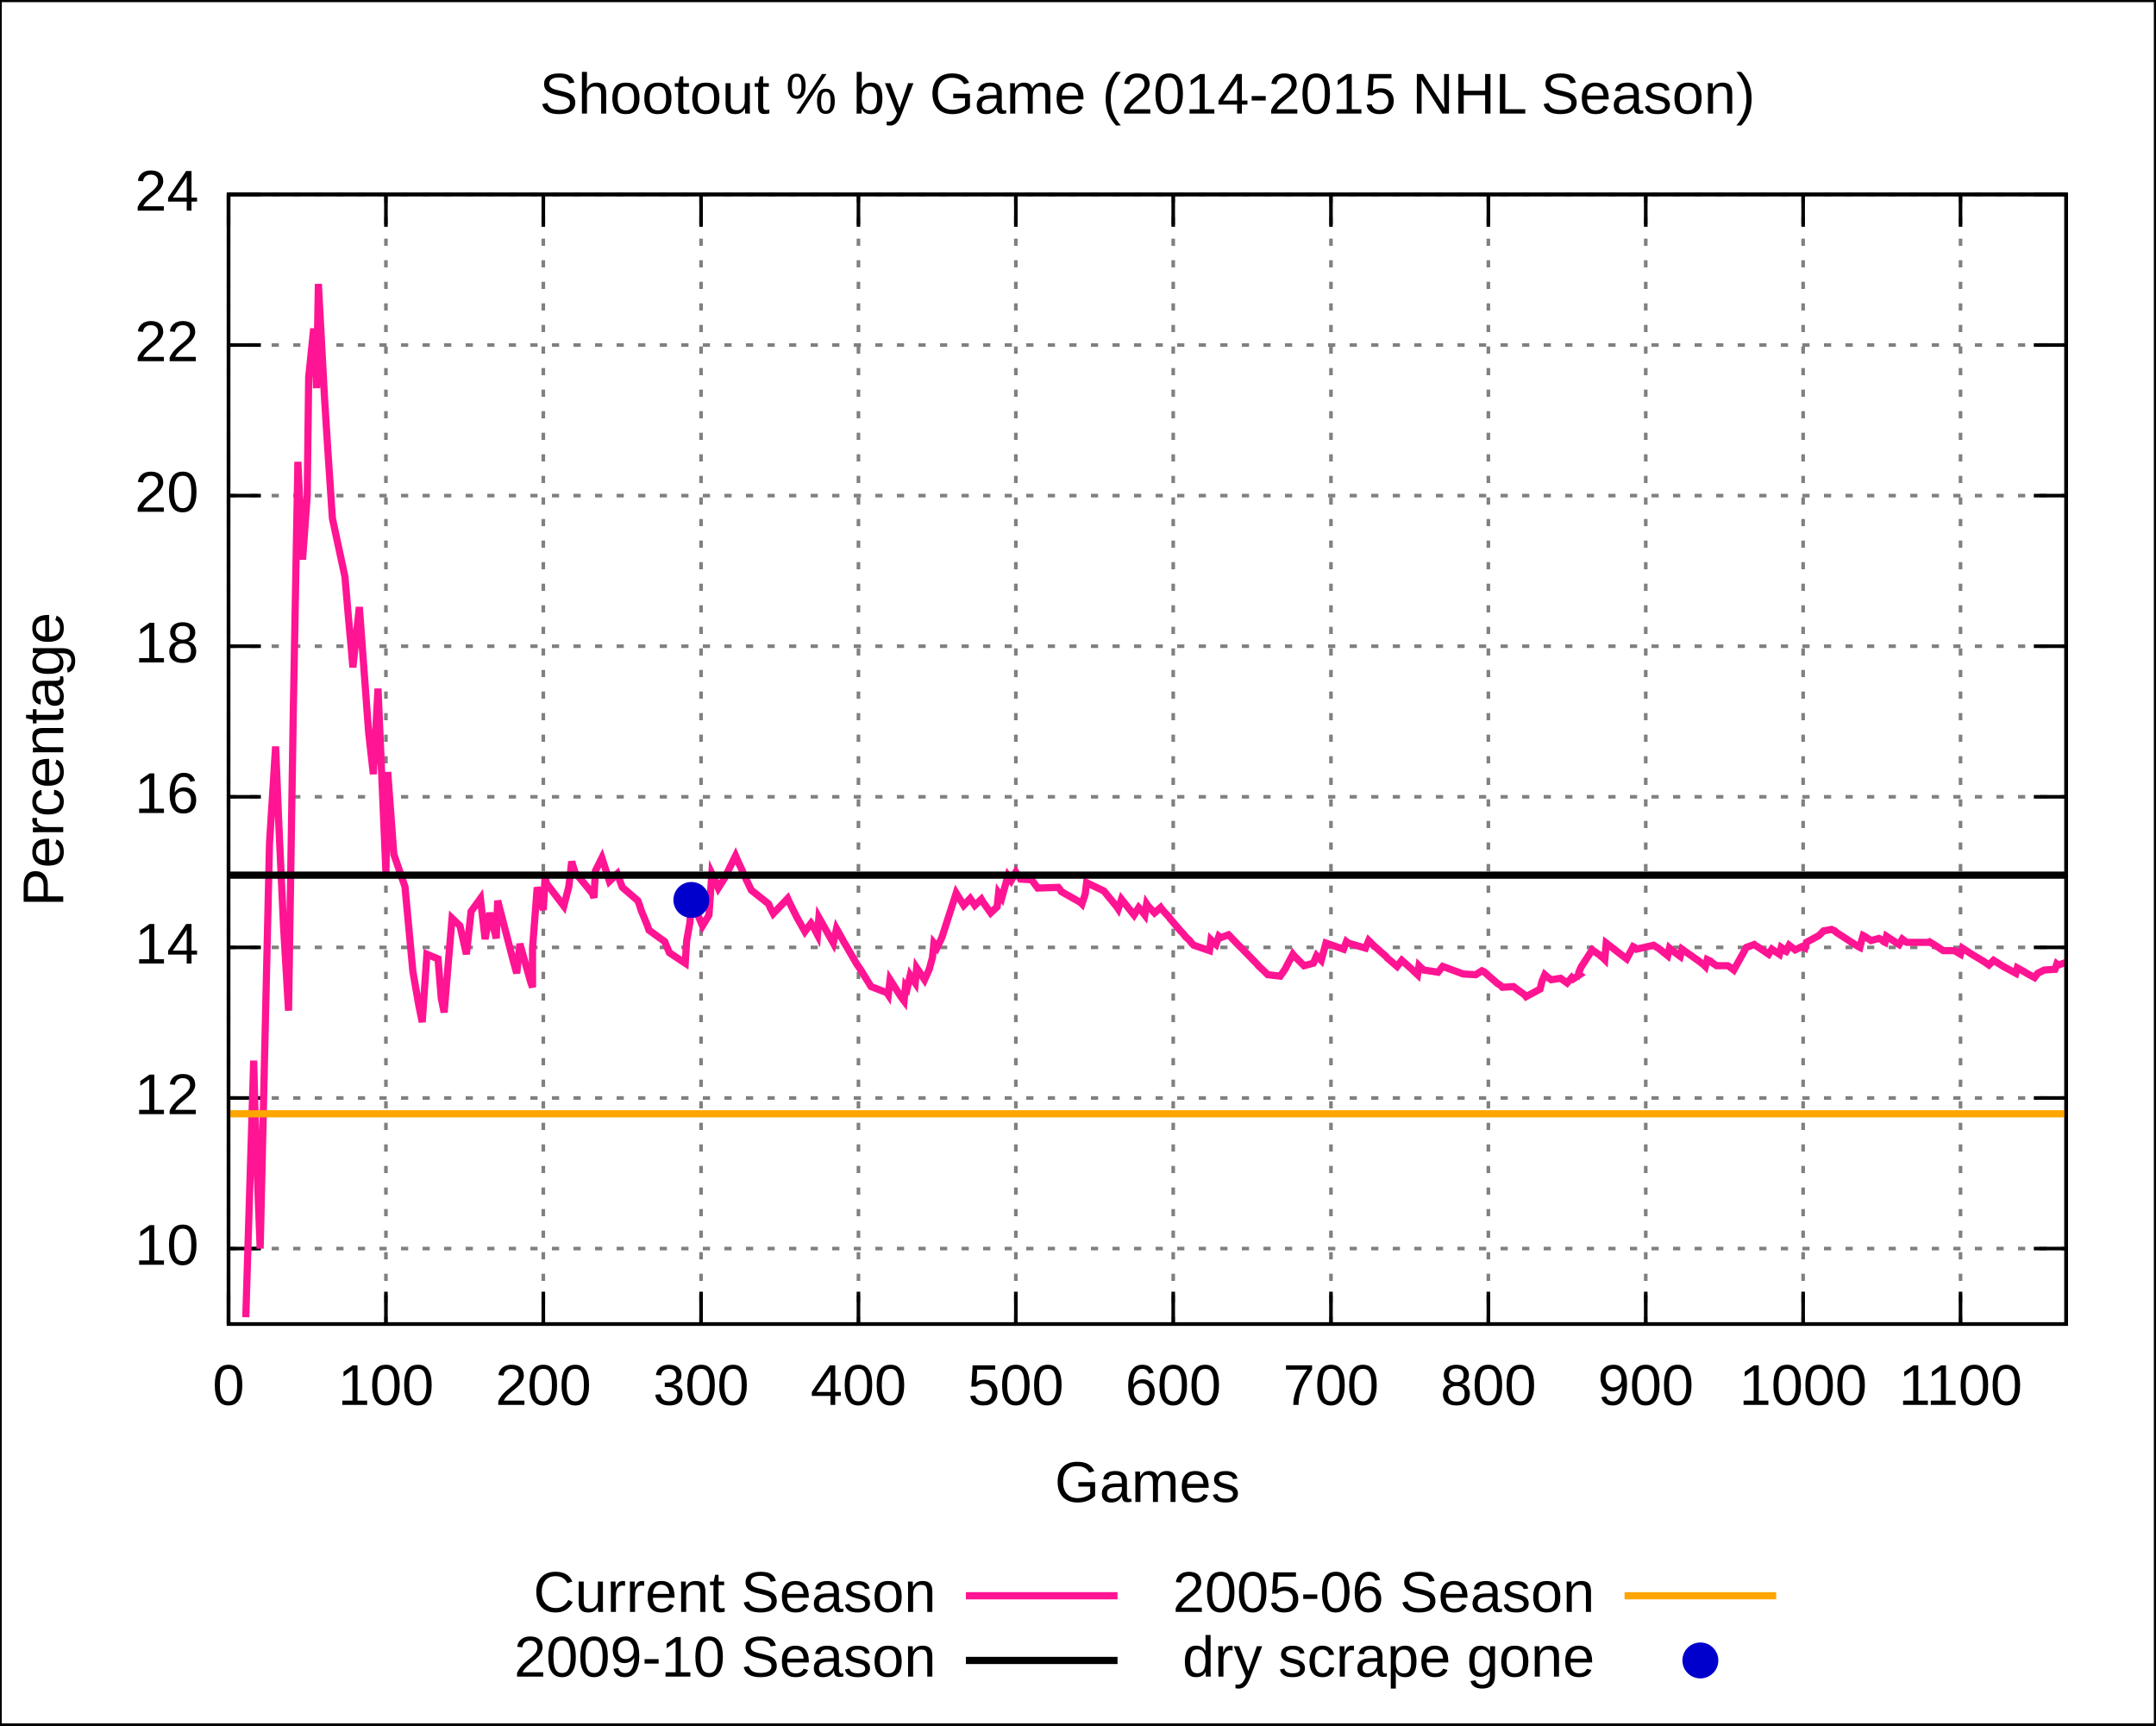
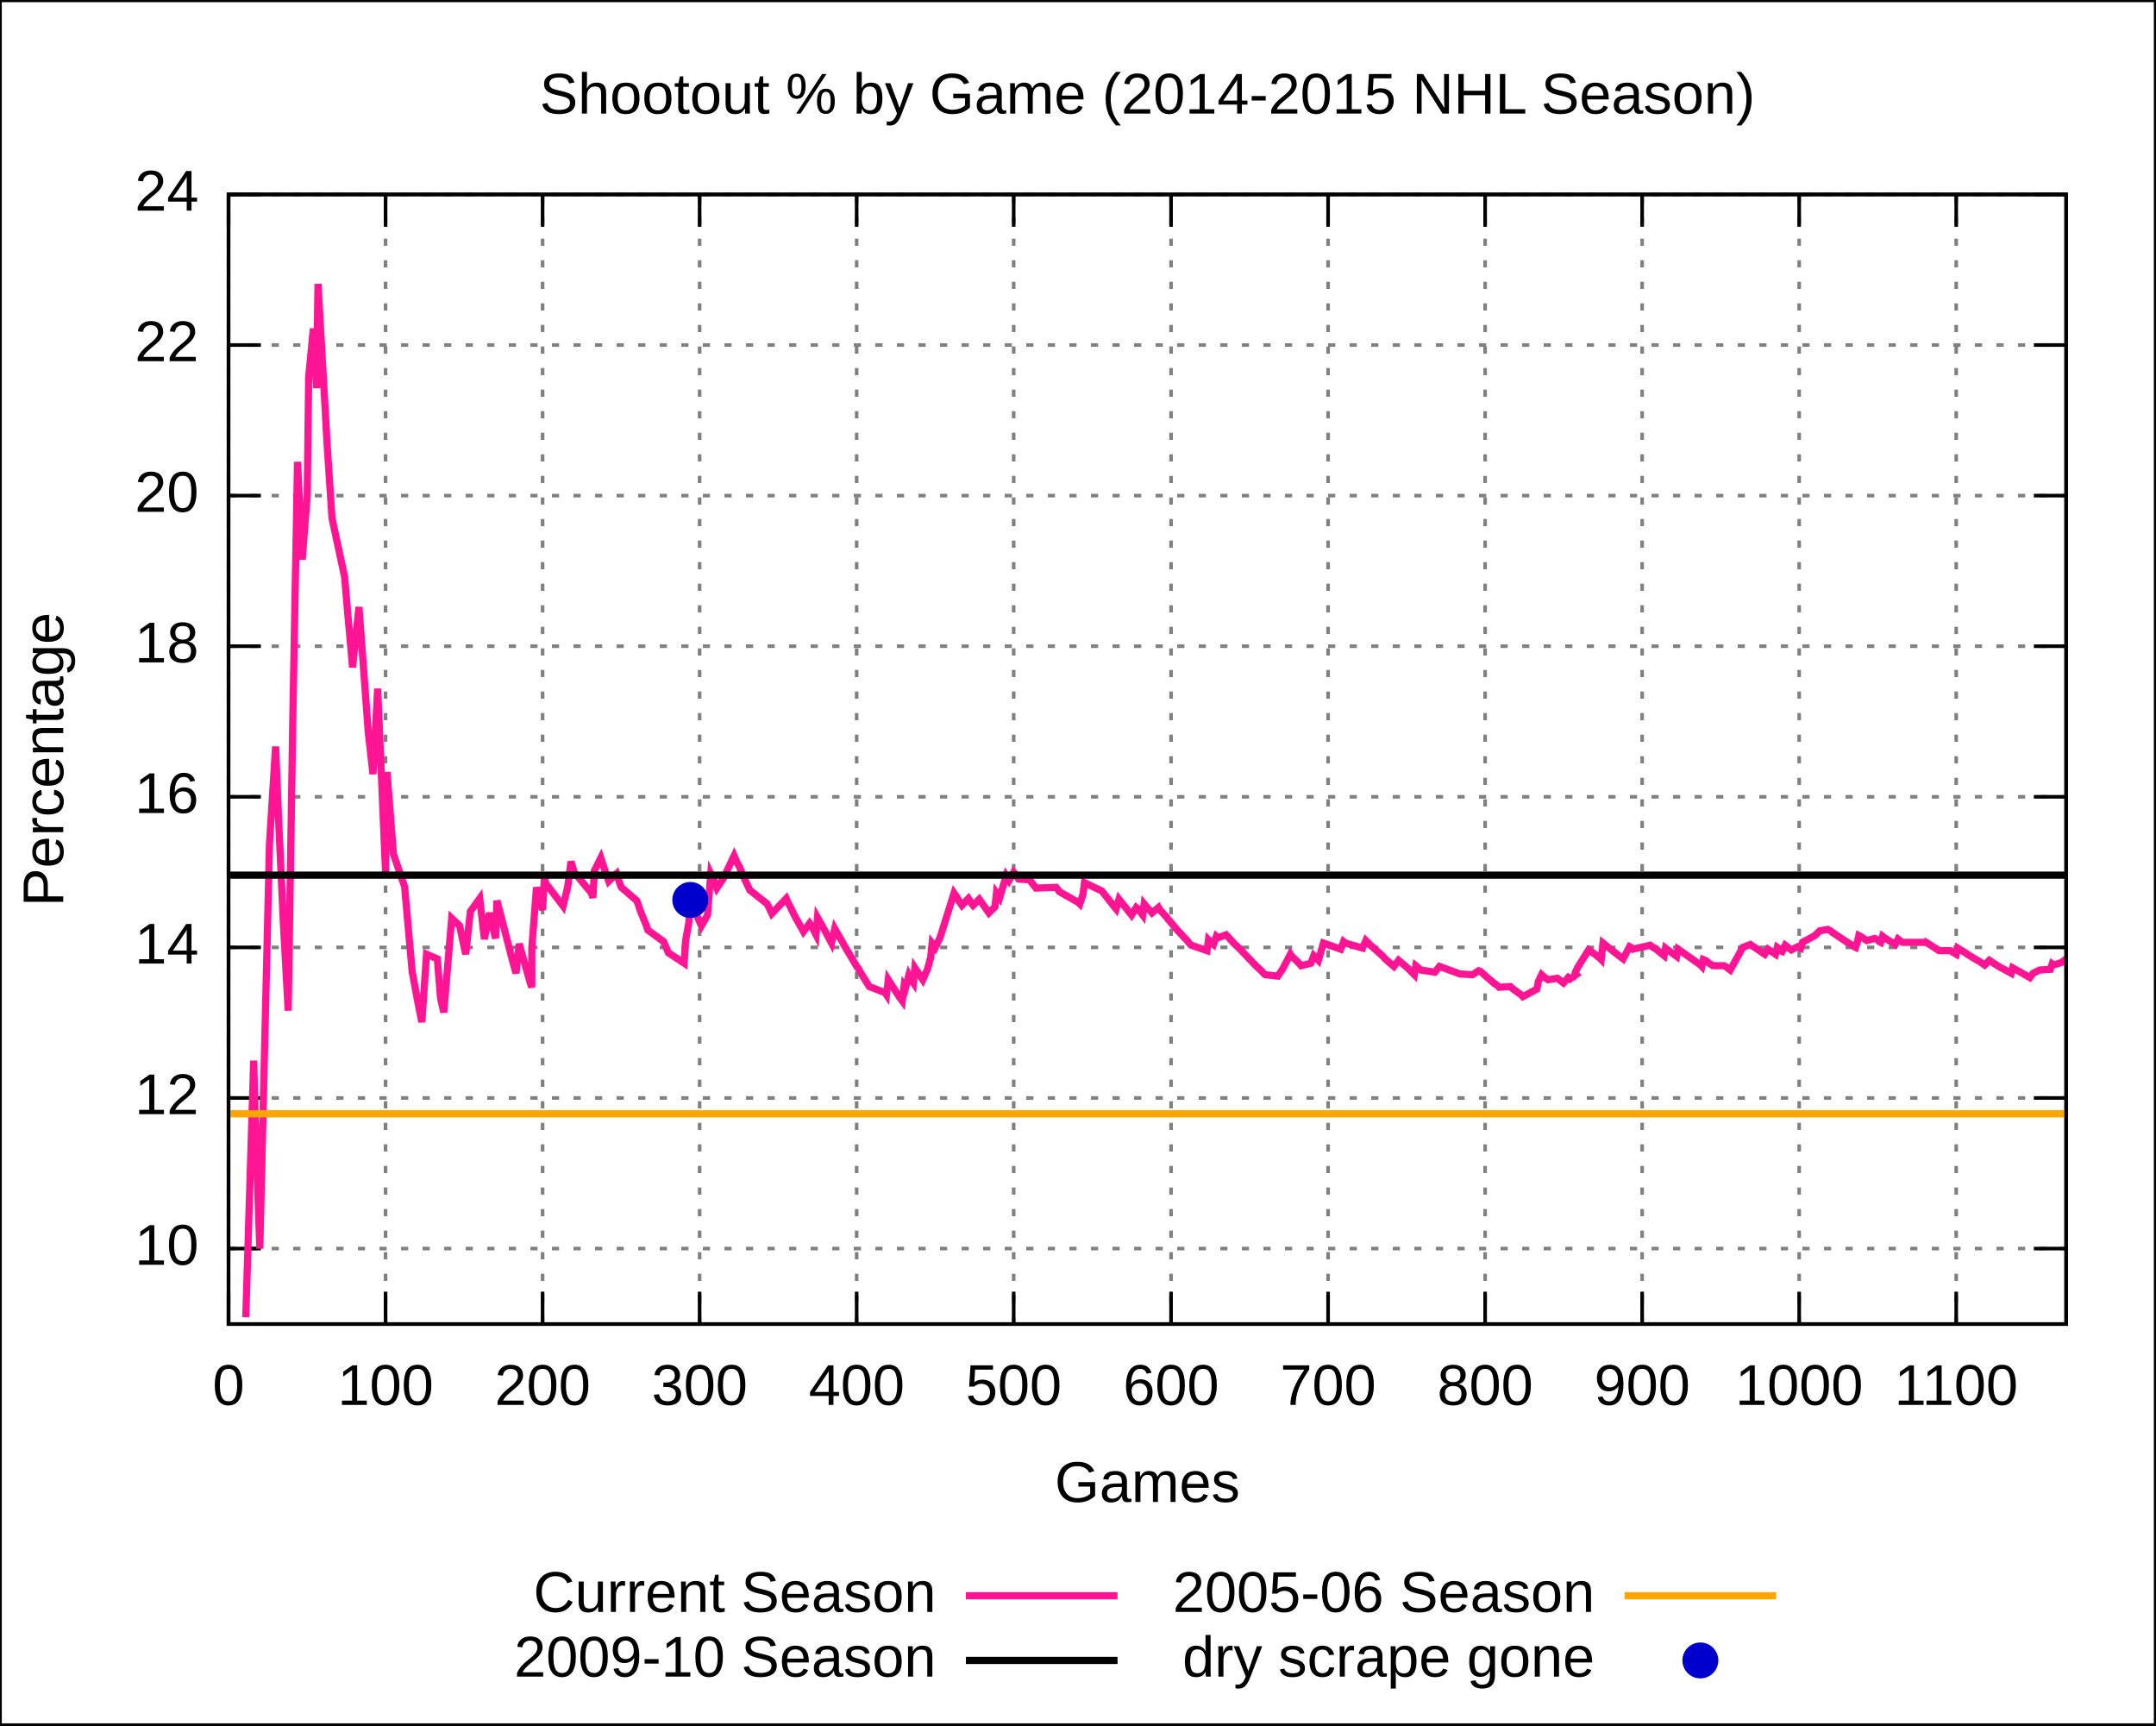
<svg xmlns="http://www.w3.org/2000/svg" xmlns:xlink="http://www.w3.org/1999/xlink" width="600" height="480" viewBox="0 0 600 480">
  <g id="gnuplot_canvas">
    <rect x="0" y="0" width="600" height="480" fill="none" />
    <defs>
      <circle id="gpDot" r="0.5" stroke-width="0.5" />
      <path id="gpPt0" stroke-width="0.222" stroke="currentColor" d="M-1,0 h2 M0,-1 v2" />
      <path id="gpPt1" stroke-width="0.222" stroke="currentColor" d="M-1,-1 L1,1 M1,-1 L-1,1" />
      <path id="gpPt2" stroke-width="0.222" stroke="currentColor" d="M-1,0 L1,0 M0,-1 L0,1 M-1,-1 L1,1 M-1,1 L1,-1" />
      <rect id="gpPt3" stroke-width="0.222" stroke="currentColor" x="-1" y="-1" width="2" height="2" />
      <rect id="gpPt4" stroke-width="0.222" stroke="currentColor" fill="currentColor" x="-1" y="-1" width="2" height="2" />
      <circle id="gpPt5" stroke-width="0.222" stroke="currentColor" cx="0" cy="0" r="1" />
      <use xlink:href="#gpPt5" id="gpPt6" fill="currentColor" stroke="none" />
      <path id="gpPt7" stroke-width="0.222" stroke="currentColor" d="M0,-1.33 L-1.33,0.67 L1.33,0.67 z" />
      <use xlink:href="#gpPt7" id="gpPt8" fill="currentColor" stroke="none" />
      <use xlink:href="#gpPt7" id="gpPt9" stroke="currentColor" transform="rotate(180)" />
      <use xlink:href="#gpPt9" id="gpPt10" fill="currentColor" stroke="none" />
      <use xlink:href="#gpPt3" id="gpPt11" stroke="currentColor" transform="rotate(45)" />
      <use xlink:href="#gpPt11" id="gpPt12" fill="currentColor" stroke="none" />
    </defs>
    <g style="fill:none; color:white; stroke:currentColor; stroke-width:1.00; stroke-linecap:butt; stroke-linejoin:miter">
</g>
    <g style="fill:none; color:black; stroke:currentColor; stroke-width:1.00; stroke-linecap:butt; stroke-linejoin:miter">
      <g style="stroke:none; shape-rendering:crispEdges">
        <polygon fill="rgb(255, 255, 255)" points="0.0,480.0 599.9,480.0 599.9,0.1 0.0,0.1 " />
      </g>
      <path stroke="black" d="M0.0,480.0 L0.0,0.1 L599.9,0.1 L599.9,480.0 L0.0,480.0  " />
    </g>
    <g style="fill:none; color:gray; stroke:currentColor; stroke-width:1.00; stroke-linecap:butt; stroke-linejoin:miter">
      <path stroke="gray" stroke-dasharray=" 2,4" class="gridline" d="M63.6,347.4 L575.0,347.4  " />
    </g>
    <g style="fill:none; color:black; stroke:currentColor; stroke-width:1.00; stroke-linecap:butt; stroke-linejoin:miter">
      <path stroke="black" d="M63.6,347.4 L72.6,347.4 M575.0,347.4 L566.0,347.4  " />
      <g transform="translate(55.3,351.9)" style="stroke:none; fill:black; font-family:Arial; font-size:12.00pt; text-anchor:end">
        <text> 10</text>
      </g>
    </g>
    <g style="fill:none; color:gray; stroke:currentColor; stroke-width:1.00; stroke-linecap:butt; stroke-linejoin:miter">
      <path stroke="gray" stroke-dasharray=" 2,4" class="gridline" d="M63.6,305.5 L575.0,305.5  " />
    </g>
    <g style="fill:none; color:black; stroke:currentColor; stroke-width:1.00; stroke-linecap:butt; stroke-linejoin:miter">
      <path stroke="black" d="M63.6,305.5 L72.6,305.5 M575.0,305.5 L566.0,305.5  " />
      <g transform="translate(55.3,310.0)" style="stroke:none; fill:black; font-family:Arial; font-size:12.00pt; text-anchor:end">
        <text> 12</text>
      </g>
    </g>
    <g style="fill:none; color:gray; stroke:currentColor; stroke-width:1.00; stroke-linecap:butt; stroke-linejoin:miter">
      <path stroke="gray" stroke-dasharray=" 2,4" class="gridline" d="M63.6,263.6 L575.0,263.6  " />
    </g>
    <g style="fill:none; color:black; stroke:currentColor; stroke-width:1.00; stroke-linecap:butt; stroke-linejoin:miter">
      <path stroke="black" d="M63.6,263.6 L72.6,263.6 M575.0,263.6 L566.0,263.6  " />
      <g transform="translate(55.3,268.1)" style="stroke:none; fill:black; font-family:Arial; font-size:12.00pt; text-anchor:end">
        <text> 14</text>
      </g>
    </g>
    <g style="fill:none; color:gray; stroke:currentColor; stroke-width:1.00; stroke-linecap:butt; stroke-linejoin:miter">
      <path stroke="gray" stroke-dasharray=" 2,4" class="gridline" d="M63.6,221.7 L575.0,221.7  " />
    </g>
    <g style="fill:none; color:black; stroke:currentColor; stroke-width:1.00; stroke-linecap:butt; stroke-linejoin:miter">
      <path stroke="black" d="M63.6,221.7 L72.6,221.7 M575.0,221.7 L566.0,221.7  " />
      <g transform="translate(55.3,226.2)" style="stroke:none; fill:black; font-family:Arial; font-size:12.00pt; text-anchor:end">
        <text> 16</text>
      </g>
    </g>
    <g style="fill:none; color:gray; stroke:currentColor; stroke-width:1.00; stroke-linecap:butt; stroke-linejoin:miter">
      <path stroke="gray" stroke-dasharray=" 2,4" class="gridline" d="M63.6,179.8 L575.0,179.8  " />
    </g>
    <g style="fill:none; color:black; stroke:currentColor; stroke-width:1.00; stroke-linecap:butt; stroke-linejoin:miter">
      <path stroke="black" d="M63.6,179.8 L72.6,179.8 M575.0,179.8 L566.0,179.8  " />
      <g transform="translate(55.3,184.3)" style="stroke:none; fill:black; font-family:Arial; font-size:12.00pt; text-anchor:end">
        <text> 18</text>
      </g>
    </g>
    <g style="fill:none; color:gray; stroke:currentColor; stroke-width:1.00; stroke-linecap:butt; stroke-linejoin:miter">
      <path stroke="gray" stroke-dasharray=" 2,4" class="gridline" d="M63.6,137.9 L575.0,137.9  " />
    </g>
    <g style="fill:none; color:black; stroke:currentColor; stroke-width:1.00; stroke-linecap:butt; stroke-linejoin:miter">
      <path stroke="black" d="M63.6,137.9 L72.6,137.9 M575.0,137.9 L566.0,137.9  " />
      <g transform="translate(55.3,142.4)" style="stroke:none; fill:black; font-family:Arial; font-size:12.00pt; text-anchor:end">
        <text> 20</text>
      </g>
    </g>
    <g style="fill:none; color:gray; stroke:currentColor; stroke-width:1.00; stroke-linecap:butt; stroke-linejoin:miter">
      <path stroke="gray" stroke-dasharray=" 2,4" class="gridline" d="M63.6,96.0 L575.0,96.0  " />
    </g>
    <g style="fill:none; color:black; stroke:currentColor; stroke-width:1.00; stroke-linecap:butt; stroke-linejoin:miter">
      <path stroke="black" d="M63.6,96.0 L72.6,96.0 M575.0,96.0 L566.0,96.0  " />
      <g transform="translate(55.3,100.5)" style="stroke:none; fill:black; font-family:Arial; font-size:12.00pt; text-anchor:end">
        <text> 22</text>
      </g>
    </g>
    <g style="fill:none; color:gray; stroke:currentColor; stroke-width:1.00; stroke-linecap:butt; stroke-linejoin:miter">
      <path stroke="gray" stroke-dasharray=" 2,4" class="gridline" d="M63.6,54.1 L575.0,54.1  " />
    </g>
    <g style="fill:none; color:black; stroke:currentColor; stroke-width:1.00; stroke-linecap:butt; stroke-linejoin:miter">
      <path stroke="black" d="M63.6,54.1 L72.6,54.1 M575.0,54.1 L566.0,54.1  " />
      <g transform="translate(55.3,58.6)" style="stroke:none; fill:black; font-family:Arial; font-size:12.00pt; text-anchor:end">
        <text> 24</text>
      </g>
    </g>
    <g style="fill:none; color:gray; stroke:currentColor; stroke-width:1.00; stroke-linecap:butt; stroke-linejoin:miter">
      <path stroke="gray" stroke-dasharray=" 2,4" class="gridline" d="M63.6,368.4 L63.6,54.1  " />
    </g>
    <g style="fill:none; color:black; stroke:currentColor; stroke-width:1.00; stroke-linecap:butt; stroke-linejoin:miter">
      <path stroke="black" d="M63.6,368.4 L63.6,359.4 M63.6,54.1 L63.6,63.1  " />
      <g transform="translate(63.6,390.9)" style="stroke:none; fill:black; font-family:Arial; font-size:12.00pt; text-anchor:middle">
        <text> 0</text>
      </g>
    </g>
    <g style="fill:none; color:gray; stroke:currentColor; stroke-width:1.00; stroke-linecap:butt; stroke-linejoin:miter">
-       <path stroke="gray" stroke-dasharray=" 2,4" class="gridline" d="M107.4,368.4 L107.4,54.1  " />
-     </g>
-     <g style="fill:none; color:black; stroke:currentColor; stroke-width:1.00; stroke-linecap:butt; stroke-linejoin:miter">
-       <path stroke="black" d="M107.4,368.4 L107.4,359.4 M107.4,54.1 L107.4,63.1  " />
-       <g transform="translate(107.4,390.9)" style="stroke:none; fill:black; font-family:Arial; font-size:12.00pt; text-anchor:middle">
+       <path stroke="gray" stroke-dasharray=" 2,4" class="gridline" d="M107.3,368.4 L107.3,54.1  " />
+     </g>
+     <g style="fill:none; color:black; stroke:currentColor; stroke-width:1.00; stroke-linecap:butt; stroke-linejoin:miter">
+       <path stroke="black" d="M107.3,368.4 L107.3,359.4 M107.3,54.1 L107.3,63.1  " />
+       <g transform="translate(107.3,390.9)" style="stroke:none; fill:black; font-family:Arial; font-size:12.00pt; text-anchor:middle">
        <text> 100</text>
      </g>
    </g>
    <g style="fill:none; color:gray; stroke:currentColor; stroke-width:1.00; stroke-linecap:butt; stroke-linejoin:miter">
-       <path stroke="gray" stroke-dasharray=" 2,4" class="gridline" d="M151.2,368.4 L151.2,54.1  " />
-     </g>
-     <g style="fill:none; color:black; stroke:currentColor; stroke-width:1.00; stroke-linecap:butt; stroke-linejoin:miter">
-       <path stroke="black" d="M151.2,368.4 L151.2,359.4 M151.2,54.1 L151.2,63.1  " />
-       <g transform="translate(151.2,390.9)" style="stroke:none; fill:black; font-family:Arial; font-size:12.00pt; text-anchor:middle">
+       <path stroke="gray" stroke-dasharray=" 2,4" class="gridline" d="M151.0,368.4 L151.0,54.1  " />
+     </g>
+     <g style="fill:none; color:black; stroke:currentColor; stroke-width:1.00; stroke-linecap:butt; stroke-linejoin:miter">
+       <path stroke="black" d="M151.0,368.4 L151.0,359.4 M151.0,54.1 L151.0,63.1  " />
+       <g transform="translate(151.0,390.9)" style="stroke:none; fill:black; font-family:Arial; font-size:12.00pt; text-anchor:middle">
        <text> 200</text>
      </g>
    </g>
    <g style="fill:none; color:gray; stroke:currentColor; stroke-width:1.00; stroke-linecap:butt; stroke-linejoin:miter">
-       <path stroke="gray" stroke-dasharray=" 2,4" class="gridline" d="M195.1,368.4 L195.1,54.1  " />
-     </g>
-     <g style="fill:none; color:black; stroke:currentColor; stroke-width:1.00; stroke-linecap:butt; stroke-linejoin:miter">
-       <path stroke="black" d="M195.1,368.4 L195.1,359.4 M195.1,54.1 L195.1,63.1  " />
-       <g transform="translate(195.1,390.9)" style="stroke:none; fill:black; font-family:Arial; font-size:12.00pt; text-anchor:middle">
+       <path stroke="gray" stroke-dasharray=" 2,4" class="gridline" d="M194.7,368.4 L194.7,54.1  " />
+     </g>
+     <g style="fill:none; color:black; stroke:currentColor; stroke-width:1.00; stroke-linecap:butt; stroke-linejoin:miter">
+       <path stroke="black" d="M194.7,368.4 L194.7,359.4 M194.7,54.1 L194.7,63.1  " />
+       <g transform="translate(194.7,390.9)" style="stroke:none; fill:black; font-family:Arial; font-size:12.00pt; text-anchor:middle">
        <text> 300</text>
      </g>
    </g>
    <g style="fill:none; color:gray; stroke:currentColor; stroke-width:1.00; stroke-linecap:butt; stroke-linejoin:miter">
-       <path stroke="gray" stroke-dasharray=" 2,4" class="gridline" d="M238.9,368.4 L238.9,54.1  " />
-     </g>
-     <g style="fill:none; color:black; stroke:currentColor; stroke-width:1.00; stroke-linecap:butt; stroke-linejoin:miter">
-       <path stroke="black" d="M238.9,368.4 L238.9,359.4 M238.9,54.1 L238.9,63.1  " />
-       <g transform="translate(238.9,390.9)" style="stroke:none; fill:black; font-family:Arial; font-size:12.00pt; text-anchor:middle">
+       <path stroke="gray" stroke-dasharray=" 2,4" class="gridline" d="M238.4,368.4 L238.4,54.1  " />
+     </g>
+     <g style="fill:none; color:black; stroke:currentColor; stroke-width:1.00; stroke-linecap:butt; stroke-linejoin:miter">
+       <path stroke="black" d="M238.4,368.4 L238.4,359.4 M238.4,54.1 L238.4,63.1  " />
+       <g transform="translate(238.4,390.9)" style="stroke:none; fill:black; font-family:Arial; font-size:12.00pt; text-anchor:middle">
        <text> 400</text>
      </g>
    </g>
    <g style="fill:none; color:gray; stroke:currentColor; stroke-width:1.00; stroke-linecap:butt; stroke-linejoin:miter">
-       <path stroke="gray" stroke-dasharray=" 2,4" class="gridline" d="M282.7,368.4 L282.7,54.1  " />
-     </g>
-     <g style="fill:none; color:black; stroke:currentColor; stroke-width:1.00; stroke-linecap:butt; stroke-linejoin:miter">
-       <path stroke="black" d="M282.7,368.4 L282.7,359.4 M282.7,54.1 L282.7,63.1  " />
-       <g transform="translate(282.7,390.9)" style="stroke:none; fill:black; font-family:Arial; font-size:12.00pt; text-anchor:middle">
+       <path stroke="gray" stroke-dasharray=" 2,4" class="gridline" d="M282.1,368.4 L282.1,54.1  " />
+     </g>
+     <g style="fill:none; color:black; stroke:currentColor; stroke-width:1.00; stroke-linecap:butt; stroke-linejoin:miter">
+       <path stroke="black" d="M282.1,368.4 L282.1,359.4 M282.1,54.1 L282.1,63.1  " />
+       <g transform="translate(282.1,390.9)" style="stroke:none; fill:black; font-family:Arial; font-size:12.00pt; text-anchor:middle">
        <text> 500</text>
      </g>
    </g>
    <g style="fill:none; color:gray; stroke:currentColor; stroke-width:1.00; stroke-linecap:butt; stroke-linejoin:miter">
-       <path stroke="gray" stroke-dasharray=" 2,4" class="gridline" d="M326.5,368.4 L326.5,54.1  " />
-     </g>
-     <g style="fill:none; color:black; stroke:currentColor; stroke-width:1.00; stroke-linecap:butt; stroke-linejoin:miter">
-       <path stroke="black" d="M326.5,368.4 L326.5,359.4 M326.5,54.1 L326.5,63.1  " />
-       <g transform="translate(326.5,390.9)" style="stroke:none; fill:black; font-family:Arial; font-size:12.00pt; text-anchor:middle">
+       <path stroke="gray" stroke-dasharray=" 2,4" class="gridline" d="M325.9,368.4 L325.9,54.1  " />
+     </g>
+     <g style="fill:none; color:black; stroke:currentColor; stroke-width:1.00; stroke-linecap:butt; stroke-linejoin:miter">
+       <path stroke="black" d="M325.9,368.4 L325.9,359.4 M325.9,54.1 L325.9,63.1  " />
+       <g transform="translate(325.9,390.9)" style="stroke:none; fill:black; font-family:Arial; font-size:12.00pt; text-anchor:middle">
        <text> 600</text>
      </g>
    </g>
    <g style="fill:none; color:gray; stroke:currentColor; stroke-width:1.00; stroke-linecap:butt; stroke-linejoin:miter">
-       <path stroke="gray" stroke-dasharray=" 2,4" class="gridline" d="M370.4,368.4 L370.4,54.1  " />
-     </g>
-     <g style="fill:none; color:black; stroke:currentColor; stroke-width:1.00; stroke-linecap:butt; stroke-linejoin:miter">
-       <path stroke="black" d="M370.4,368.4 L370.4,359.4 M370.4,54.1 L370.4,63.1  " />
-       <g transform="translate(370.4,390.9)" style="stroke:none; fill:black; font-family:Arial; font-size:12.00pt; text-anchor:middle">
+       <path stroke="gray" stroke-dasharray=" 2,4" class="gridline" d="M369.6,368.4 L369.6,54.1  " />
+     </g>
+     <g style="fill:none; color:black; stroke:currentColor; stroke-width:1.00; stroke-linecap:butt; stroke-linejoin:miter">
+       <path stroke="black" d="M369.6,368.4 L369.6,359.4 M369.6,54.1 L369.6,63.1  " />
+       <g transform="translate(369.6,390.9)" style="stroke:none; fill:black; font-family:Arial; font-size:12.00pt; text-anchor:middle">
        <text> 700</text>
      </g>
    </g>
    <g style="fill:none; color:gray; stroke:currentColor; stroke-width:1.00; stroke-linecap:butt; stroke-linejoin:miter">
-       <path stroke="gray" stroke-dasharray=" 2,4" class="gridline" d="M414.2,368.4 L414.2,54.1  " />
-     </g>
-     <g style="fill:none; color:black; stroke:currentColor; stroke-width:1.00; stroke-linecap:butt; stroke-linejoin:miter">
-       <path stroke="black" d="M414.2,368.4 L414.2,359.4 M414.2,54.1 L414.2,63.1  " />
-       <g transform="translate(414.2,390.9)" style="stroke:none; fill:black; font-family:Arial; font-size:12.00pt; text-anchor:middle">
+       <path stroke="gray" stroke-dasharray=" 2,4" class="gridline" d="M413.3,368.4 L413.3,54.1  " />
+     </g>
+     <g style="fill:none; color:black; stroke:currentColor; stroke-width:1.00; stroke-linecap:butt; stroke-linejoin:miter">
+       <path stroke="black" d="M413.3,368.4 L413.3,359.4 M413.3,54.1 L413.3,63.1  " />
+       <g transform="translate(413.3,390.9)" style="stroke:none; fill:black; font-family:Arial; font-size:12.00pt; text-anchor:middle">
        <text> 800</text>
      </g>
    </g>
    <g style="fill:none; color:gray; stroke:currentColor; stroke-width:1.00; stroke-linecap:butt; stroke-linejoin:miter">
-       <path stroke="gray" stroke-dasharray=" 2,4" class="gridline" d="M458.0,368.4 L458.0,54.1  " />
-     </g>
-     <g style="fill:none; color:black; stroke:currentColor; stroke-width:1.00; stroke-linecap:butt; stroke-linejoin:miter">
-       <path stroke="black" d="M458.0,368.4 L458.0,359.4 M458.0,54.1 L458.0,63.1  " />
-       <g transform="translate(458.0,390.9)" style="stroke:none; fill:black; font-family:Arial; font-size:12.00pt; text-anchor:middle">
+       <path stroke="gray" stroke-dasharray=" 2,4" class="gridline" d="M457.0,368.4 L457.0,54.1  " />
+     </g>
+     <g style="fill:none; color:black; stroke:currentColor; stroke-width:1.00; stroke-linecap:butt; stroke-linejoin:miter">
+       <path stroke="black" d="M457.0,368.4 L457.0,359.4 M457.0,54.1 L457.0,63.1  " />
+       <g transform="translate(457.0,390.9)" style="stroke:none; fill:black; font-family:Arial; font-size:12.00pt; text-anchor:middle">
        <text> 900</text>
      </g>
    </g>
    <g style="fill:none; color:gray; stroke:currentColor; stroke-width:1.00; stroke-linecap:butt; stroke-linejoin:miter">
-       <path stroke="gray" stroke-dasharray=" 2,4" class="gridline" d="M501.8,368.4 L501.8,54.1  " />
-     </g>
-     <g style="fill:none; color:black; stroke:currentColor; stroke-width:1.00; stroke-linecap:butt; stroke-linejoin:miter">
-       <path stroke="black" d="M501.8,368.4 L501.8,359.4 M501.8,54.1 L501.8,63.1  " />
-       <g transform="translate(501.8,390.9)" style="stroke:none; fill:black; font-family:Arial; font-size:12.00pt; text-anchor:middle">
+       <path stroke="gray" stroke-dasharray=" 2,4" class="gridline" d="M500.7,368.4 L500.7,54.1  " />
+     </g>
+     <g style="fill:none; color:black; stroke:currentColor; stroke-width:1.00; stroke-linecap:butt; stroke-linejoin:miter">
+       <path stroke="black" d="M500.7,368.4 L500.7,359.4 M500.7,54.1 L500.7,63.1  " />
+       <g transform="translate(500.7,390.9)" style="stroke:none; fill:black; font-family:Arial; font-size:12.00pt; text-anchor:middle">
        <text> 1000</text>
      </g>
    </g>
    <g style="fill:none; color:gray; stroke:currentColor; stroke-width:1.00; stroke-linecap:butt; stroke-linejoin:miter">
-       <path stroke="gray" stroke-dasharray=" 2,4" class="gridline" d="M545.6,368.4 L545.6,54.1  " />
-     </g>
-     <g style="fill:none; color:black; stroke:currentColor; stroke-width:1.00; stroke-linecap:butt; stroke-linejoin:miter">
-       <path stroke="black" d="M545.6,368.4 L545.6,359.4 M545.6,54.1 L545.6,63.1  " />
-       <g transform="translate(545.6,390.9)" style="stroke:none; fill:black; font-family:Arial; font-size:12.00pt; text-anchor:middle">
+       <path stroke="gray" stroke-dasharray=" 2,4" class="gridline" d="M544.4,368.4 L544.4,54.1  " />
+     </g>
+     <g style="fill:none; color:black; stroke:currentColor; stroke-width:1.00; stroke-linecap:butt; stroke-linejoin:miter">
+       <path stroke="black" d="M544.4,368.4 L544.4,359.4 M544.4,54.1 L544.4,63.1  " />
+       <g transform="translate(544.4,390.9)" style="stroke:none; fill:black; font-family:Arial; font-size:12.00pt; text-anchor:middle">
        <text> 1100</text>
      </g>
      <path stroke="black" d="M63.6,54.1 L63.6,368.4 L575.0,368.4 L575.0,54.1 L63.6,54.1 Z  " />
      <g transform="translate(17.6,211.3) rotate(270)" style="stroke:none; fill:black; font-family:Arial; font-size:12.00pt; text-anchor:middle">
        <text>Percentage</text>
      </g>
      <g transform="translate(319.3,417.9)" style="stroke:none; fill:black; font-family:Arial; font-size:12.00pt; text-anchor:middle">
        <text>Games</text>
      </g>
      <g transform="translate(319.3,31.6)" style="stroke:none; fill:black; font-family:Arial; font-size:12.00pt; text-anchor:middle">
        <text>Shootout % by Game (2014-2015 NHL Season)</text>
      </g>
    </g>
    <g id="gnuplot_plot_1">
      <g style="fill:none; color:white; stroke:black; stroke-width:2.00; stroke-linecap:butt; stroke-linejoin:miter">
</g>
      <g style="fill:none; color:red; stroke:currentColor; stroke-width:2.00; stroke-linecap:butt; stroke-linejoin:miter">
        <g transform="translate(260.5,448.5)" style="stroke:none; fill:black; font-family:Arial; font-size:12.00pt; text-anchor:end">
          <text>Current Season</text>
        </g>
-         <path stroke="rgb(255,  20, 147)" d="M268.8,444.0 L311.0,444.0 M68.4,366.5 L70.6,295.1 L71.0,310.6 L72.4,347.4 L75.0,234.7 L76.7,207.7    L77.6,229.5 L78.9,257.6 L80.3,281.2 L81.6,199.3 L82.9,128.5 L84.2,155.7 L85.5,137.9 L85.9,105.0    L87.3,91.4 L88.1,108.0 L88.6,79.0 L90.3,110.5 L91.2,124.7 L92.5,144.2 L96.0,160.5 L96.9,171.0    L97.8,180.9 L98.2,185.7 L100.0,168.9 L102.6,203.9 L103.9,215.4 L105.2,191.6 L107.4,242.7 L107.9,214.8    L109.6,237.7 L112.7,246.7 L114.9,270.3 L116.6,280.0 L117.5,284.4 L118.8,265.5 L121.9,266.8 L122.8,277.7    L123.6,281.7 L125.8,255.5 L128.0,257.6 L129.8,265.5 L131.1,253.6 L133.7,250.0 L135.0,261.3 L136.3,254.0    L137.2,257.6 L137.7,259.4 L138.1,261.1 L138.5,250.6 L142.9,267.6 L143.8,270.8 L144.7,262.6 L145.1,264.1    L147.7,273.3 L148.2,274.7 L148.2,263.8 L149.5,246.9 L150.4,250.0 L151.2,253.2 L151.7,244.1 L152.1,245.8    L156.9,252.1 L158.3,246.7 L159.1,239.7 L160.0,242.7 L164.8,248.5 L165.3,249.8 L165.7,242.3 L167.5,238.7    L168.8,242.7 L169.6,245.2 L171.8,243.1 L172.3,244.4 L172.7,245.6 L173.2,246.9 L177.5,250.6 L178.0,251.9    L178.4,253.2 L180.2,257.6 L180.6,258.8 L185.0,262.0 L185.4,263.0 L186.3,265.1 L190.7,268.0 L191.1,261.7    L192.0,256.7 L192.4,250.4 L192.9,251.5 L195.5,257.6 L197.3,254.6 L198.1,243.1 L199.0,245.0 L199.9,247.1    L201.6,244.4 L204.7,238.1 L205.6,240.2 L206.0,241.0 L207.8,245.0 L208.2,245.8 L208.7,246.9 L209.1,247.7    L213.9,251.5 L214.3,252.5 L215.2,254.2 L219.2,250.0 L219.6,250.9 L221.8,255.3 L224.0,259.2 L225.7,256.9    L226.2,257.6 L227.5,260.1 L227.9,255.3 L230.1,259.2 L231.9,262.4 L232.8,258.4 L234.1,260.7 L234.9,262.2    L235.4,263.0 L238.4,268.2 L238.9,268.9 L239.3,269.5 L239.8,270.3 L241.1,272.4 L242.4,274.5 L246.8,276.2    L247.2,276.8 L247.7,272.6 L250.7,277.3 L251.6,278.5 L252.0,274.3 L252.5,274.9 L253.3,271.4 L253.8,272.2    L254.7,273.5 L255.1,269.3 L257.3,272.6 L258.6,269.7 L259.5,266.4 L259.9,262.4 L260.4,263.0 L260.8,263.6    L262.1,260.9 L266.1,248.5 L266.9,249.8 L267.4,250.6 L268.2,251.9 L270.0,250.0 L270.4,250.6 L270.9,251.3    L271.3,251.9 L273.1,250.2 L273.5,250.9 L275.7,254.0 L277.5,252.3 L277.9,248.5 L278.8,249.8 L280.5,243.7    L281.4,245.0 L282.7,242.7 L283.1,243.3 L283.6,243.9 L284.0,244.6 L287.1,244.8 L288.8,247.1 L294.5,246.9    L295.0,247.5 L295.4,248.1 L300.7,251.1 L301.1,251.5 L302.0,248.8 L302.4,245.6 L307.2,247.9 L307.7,248.5    L308.1,249.0 L310.8,252.3 L311.2,252.9 L312.1,250.2 L315.6,254.6 L316.9,252.5 L317.3,252.9 L318.6,254.6    L319.1,251.5 L319.5,252.1 L321.3,254.0 L323.0,252.5 L323.5,253.2 L323.9,253.6 L324.8,254.6 L325.2,255.0    L325.7,255.7 L328.7,259.2 L329.2,259.7 L330.0,260.7 L330.9,261.5 L331.8,262.6 L332.2,263.0 L336.6,264.5    L337.0,261.5 L337.5,262.0 L337.9,262.4 L338.4,262.8 L339.2,260.5 L339.7,260.9 L341.9,260.1 L342.3,260.5    L344.1,262.4 L345.8,264.1 L349.8,268.2 L350.2,268.7 L351.9,270.3 L352.4,270.8 L352.8,271.2 L356.3,271.6    L357.6,269.7 L359.8,265.5 L360.3,266.1 L362.0,267.8 L362.9,268.7 L365.5,268.0 L366.4,265.9 L367.7,267.2    L369.0,262.4 L373.9,264.1 L374.7,262.0 L375.2,262.4 L380.0,263.8 L380.9,261.7 L382.2,263.0 L385.7,266.1    L386.1,266.6 L386.6,267.0 L388.8,268.9 L390.1,267.2 L392.7,269.5 L394.5,271.2 L394.9,268.7 L395.3,269.1    L395.8,269.5 L396.2,269.9 L400.2,270.5 L401.5,268.9 L407.2,271.0 L410.7,271.2 L412.4,270.1 L412.9,270.3    L416.8,273.7 L417.2,273.9 L417.7,274.3 L418.1,274.7 L421.2,274.5 L422.1,275.2 L424.3,276.8 L424.7,277.3    L428.6,275.2 L429.1,273.1 L429.9,271.2 L430.8,272.0 L431.7,272.6 L434.3,272.2 L436.1,273.5 L437.4,272.0    L437.8,272.4 L439.6,271.2 L438.7,270.5 L439.2,271.0 L440.0,269.1 L443.1,264.3 L445.7,266.1 L445.3,265.9    L446.2,266.6 L446.6,267.0 L447.0,262.4 L449.2,264.1 L451.0,265.5 L452.7,266.8 L454.5,263.4 L454.9,263.6    L455.4,264.1 L460.2,263.0 L461.1,263.6 L461.5,263.8 L464.1,265.9 L464.6,263.8 L465.4,264.5 L467.6,266.1    L468.1,264.1 L472.5,267.2 L474.2,268.5 L474.6,268.9 L475.1,267.0 L475.5,267.2 L476.0,267.4 L476.4,267.8    L477.7,268.7 L480.8,268.7 L481.2,268.9 L482.5,269.9 L486.0,263.6 L488.2,262.8 L488.7,263.2 L489.1,263.4    L492.2,265.5 L493.1,264.1 L495.2,265.5 L495.7,263.6 L497.9,265.1 L497.0,264.7 L497.9,263.0 L499.6,264.3    L501.4,263.4 L502.3,263.8 L502.7,262.2 L506.2,260.3 L507.5,259.0 L509.7,258.6 L510.6,259.0 L511.0,259.4    L515.0,262.0 L515.4,262.4 L515.0,262.0 L517.2,263.4 L517.6,263.6 L518.0,262.0 L518.5,260.3 L518.9,260.5    L519.8,261.1 L520.7,261.7 L522.9,261.1 L523.7,261.5 L524.2,262.0 L524.6,262.2 L525.0,260.5 L525.9,261.1    L528.5,262.8 L529.4,261.3 L530.3,262.0 L530.7,262.2 L536.9,262.2 L536.4,261.7 L538.2,262.8 L540.8,264.5    L543.9,264.5 L545.6,265.5 L546.1,263.8 L547.8,264.9 L548.7,265.5 L550.9,266.8 L552.2,267.6 L553.5,268.5    L554.8,267.2 L557.5,268.9 L561.0,270.8 L561.4,269.3 L563.2,270.3 L564.0,270.8 L566.2,272.0 L567.1,270.8    L568.9,269.9 L571.9,269.7 L572.4,268.2 L572.8,268.5 L575.0,267.8  " />
+         <path stroke="rgb(255,  20, 147)" d="M268.8,444.0 L311.0,444.0 M68.4,366.5 L70.6,295.1 L71.0,310.6 L72.3,347.4 L75.0,234.7 L76.7,207.7    L77.6,229.5 L78.9,257.6 L80.2,281.2 L81.5,199.3 L82.8,128.5 L84.1,155.7 L85.5,137.9 L85.9,105.0    L87.2,91.4 L88.1,108.0 L88.5,79.0 L90.3,110.5 L91.1,124.7 L92.4,144.2 L95.9,160.5 L96.8,171.0    L97.7,180.9 L98.1,185.7 L99.9,168.9 L102.5,203.9 L103.8,215.4 L105.1,191.6 L107.3,242.7 L107.7,214.8    L109.5,237.7 L112.6,246.7 L114.7,270.3 L116.5,280.0 L117.4,284.4 L118.7,265.5 L121.7,266.8 L122.6,277.7    L123.5,281.7 L125.7,255.5 L127.9,257.6 L129.6,265.5 L130.9,253.6 L133.5,250.0 L134.8,261.3 L136.2,254.0    L137.0,257.6 L137.5,259.4 L137.9,261.1 L138.3,250.6 L142.7,267.6 L143.6,270.8 L144.5,262.6 L144.9,264.1    L147.5,273.3 L148.0,274.7 L148.0,263.8 L149.3,246.9 L150.1,250.0 L151.0,253.2 L151.5,244.1 L151.9,245.8    L156.7,252.1 L158.0,246.7 L158.9,239.7 L159.8,242.7 L164.6,248.5 L165.0,249.8 L165.4,242.3 L167.2,238.7    L168.5,242.7 L169.4,245.2 L171.6,243.1 L172.0,244.4 L172.4,245.6 L172.9,246.9 L177.2,250.6 L177.7,251.9    L178.1,253.2 L179.9,257.6 L180.3,258.8 L184.7,262.0 L185.1,263.0 L186.0,265.1 L190.4,268.0 L190.8,261.7    L191.7,256.7 L192.1,250.4 L192.5,251.5 L195.2,257.6 L196.9,254.6 L197.8,243.1 L198.7,245.0 L199.5,247.1    L201.3,244.4 L204.3,238.1 L205.2,240.2 L205.7,241.0 L207.4,245.0 L207.8,245.8 L208.3,246.9 L208.7,247.7    L213.5,251.5 L214.0,252.5 L214.8,254.2 L218.8,250.0 L219.2,250.9 L221.4,255.3 L223.6,259.2 L225.3,256.9    L225.8,257.6 L227.1,260.1 L227.5,255.3 L229.7,259.2 L231.4,262.4 L232.3,258.4 L233.6,260.7 L234.5,262.2    L234.9,263.0 L238.0,268.2 L238.4,268.9 L238.9,269.5 L239.3,270.3 L240.6,272.4 L241.9,274.5 L246.3,276.2    L246.7,276.8 L247.2,272.6 L250.2,277.3 L251.1,278.5 L251.6,274.3 L252.0,274.9 L252.9,271.4 L253.3,272.2    L254.2,273.5 L254.6,269.3 L256.8,272.6 L258.1,269.7 L259.0,266.4 L259.4,262.4 L259.9,263.0 L260.3,263.6    L261.6,260.9 L265.5,248.5 L266.4,249.8 L266.8,250.6 L267.7,251.9 L269.5,250.0 L269.9,250.6 L270.3,251.3    L270.8,251.9 L272.5,250.2 L273.0,250.9 L275.2,254.0 L276.9,252.3 L277.3,248.5 L278.2,249.8 L280.0,243.7    L280.8,245.0 L282.1,242.7 L282.6,243.3 L283.0,243.9 L283.5,244.6 L286.5,244.8 L288.3,247.1 L293.9,246.9    L294.4,247.5 L294.8,248.1 L300.1,251.1 L300.5,251.5 L301.4,248.8 L301.8,245.6 L306.6,247.9 L307.1,248.5    L307.5,249.0 L310.1,252.3 L310.6,252.9 L311.4,250.2 L314.9,254.6 L316.2,252.5 L316.7,252.9 L318.0,254.6    L318.4,251.5 L318.9,252.1 L320.6,254.0 L322.4,252.5 L322.8,253.2 L323.2,253.6 L324.1,254.6 L324.5,255.0    L325.0,255.7 L328.0,259.2 L328.5,259.7 L329.4,260.7 L330.2,261.5 L331.1,262.6 L331.5,263.0 L335.9,264.5    L336.3,261.5 L336.8,262.0 L337.2,262.4 L337.7,262.8 L338.5,260.5 L339.0,260.9 L341.2,260.1 L341.6,260.5    L343.3,262.4 L345.1,264.1 L349.0,268.2 L349.5,268.7 L351.2,270.3 L351.6,270.8 L352.1,271.2 L355.6,271.6    L356.9,269.7 L359.1,265.5 L359.5,266.1 L361.3,267.8 L362.1,268.7 L364.8,268.0 L365.6,265.9 L366.9,267.2    L368.3,262.4 L373.1,264.1 L373.9,262.0 L374.4,262.4 L379.2,263.8 L380.1,261.7 L381.4,263.0 L384.9,266.1    L385.3,266.6 L385.7,267.0 L387.9,268.9 L389.2,267.2 L391.9,269.5 L393.6,271.2 L394.0,268.7 L394.5,269.1    L394.9,269.5 L395.4,269.9 L399.3,270.5 L400.6,268.9 L406.3,271.0 L409.8,271.2 L411.5,270.1 L412.0,270.3    L415.9,273.7 L416.3,273.9 L416.8,274.3 L417.2,274.7 L420.3,274.5 L421.1,275.2 L423.3,276.8 L423.8,277.3    L427.7,275.2 L428.1,273.1 L429.0,271.2 L429.9,272.0 L430.8,272.6 L433.4,272.2 L435.1,273.5 L436.4,272.0    L436.9,272.4 L438.6,271.2 L437.8,270.5 L438.2,271.0 L439.1,269.1 L442.1,264.3 L444.7,266.1 L444.3,265.9    L445.2,266.6 L445.6,267.0 L446.1,262.4 L448.2,264.1 L450.0,265.5 L451.7,266.8 L453.5,263.4 L453.9,263.6    L454.4,264.1 L459.2,263.0 L460.0,263.6 L460.5,263.8 L463.1,265.9 L463.5,263.8 L464.4,264.5 L466.6,266.1    L467.0,264.1 L471.4,267.2 L473.2,268.5 L473.6,268.9 L474.0,267.0 L474.5,267.2 L474.9,267.4 L475.3,267.8    L476.7,268.7 L479.7,268.7 L480.2,268.9 L481.5,269.9 L485.0,263.6 L487.1,262.8 L487.6,263.2 L488.0,263.4    L491.1,265.5 L492.0,264.1 L494.1,265.5 L494.6,263.6 L496.8,265.1 L495.9,264.7 L496.8,263.0 L498.5,264.3    L500.3,263.4 L501.1,263.8 L501.6,262.2 L505.1,260.3 L506.4,259.0 L508.6,258.6 L509.4,259.0 L509.9,259.4    L513.8,262.0 L514.2,262.4 L513.8,262.0 L516.0,263.4 L516.4,263.6 L516.9,262.0 L517.3,260.3 L517.7,260.5    L518.6,261.1 L519.5,261.7 L521.7,261.1 L522.5,261.5 L523.0,262.0 L523.4,262.2 L523.9,260.5 L524.7,261.1    L527.4,262.8 L528.2,261.3 L529.1,262.0 L529.5,262.2 L535.7,262.2 L535.2,261.7 L537.0,262.8 L539.6,264.5    L542.7,264.5 L544.4,265.5 L544.8,263.8 L546.6,264.9 L547.5,265.5 L549.6,266.8 L551.0,267.6 L552.3,268.5    L553.6,267.2 L556.2,268.9 L559.7,270.8 L560.1,269.3 L561.9,270.3 L562.8,270.8 L564.9,272.0 L565.8,270.8    L567.6,269.9 L570.6,269.7 L571.1,268.2 L571.5,268.5 L573.7,267.8 L575.0,266.8  " />
      </g>
    </g>
    <g id="gnuplot_plot_2">
      <g style="fill:none; color:green; stroke:currentColor; stroke-width:2.00; stroke-linecap:butt; stroke-linejoin:miter">
        <g transform="translate(260.5,466.5)" style="stroke:none; fill:black; font-family:Arial; font-size:12.00pt; text-anchor:end">
          <text>2009-10 Season</text>
        </g>
        <path stroke="rgb(  0,   0,   0)" d="M268.8,462.0 L311.0,462.0 M63.6,243.5 L68.8,243.5 L73.9,243.5 L79.1,243.5 L84.3,243.5 L89.4,243.5    L94.6,243.5 L99.8,243.5 L104.9,243.5 L110.1,243.5 L115.3,243.5 L120.4,243.5 L125.6,243.5 L130.8,243.5    L135.9,243.5 L141.1,243.5 L146.3,243.5 L151.4,243.5 L156.6,243.5 L161.7,243.5 L166.9,243.5 L172.1,243.5    L177.2,243.5 L182.4,243.5 L187.6,243.5 L192.7,243.5 L197.9,243.5 L203.1,243.5 L208.2,243.5 L213.4,243.5    L218.6,243.5 L223.7,243.5 L228.9,243.5 L234.1,243.5 L239.2,243.5 L244.4,243.5 L249.6,243.5 L254.7,243.5    L259.9,243.5 L265.1,243.5 L270.2,243.5 L275.4,243.5 L280.6,243.5 L285.7,243.5 L290.9,243.5 L296.1,243.5    L301.2,243.5 L306.4,243.5 L311.6,243.5 L316.7,243.5 L321.9,243.5 L327.0,243.5 L332.2,243.5 L337.4,243.5    L342.5,243.5 L347.7,243.5 L352.9,243.5 L358.0,243.5 L363.2,243.5 L368.4,243.5 L373.5,243.5 L378.7,243.5    L383.9,243.5 L389.0,243.5 L394.2,243.5 L399.4,243.5 L404.5,243.5 L409.7,243.5 L414.9,243.5 L420.0,243.5    L425.2,243.5 L430.4,243.5 L435.5,243.5 L440.7,243.5 L445.9,243.5 L451.0,243.5 L456.2,243.5 L461.4,243.5    L466.5,243.5 L471.7,243.5 L476.9,243.5 L482.0,243.5 L487.2,243.5 L492.3,243.5 L497.5,243.5 L502.7,243.5    L507.8,243.5 L513.0,243.5 L518.2,243.5 L523.3,243.5 L528.5,243.5 L533.7,243.5 L538.8,243.5 L544.0,243.5    L549.2,243.5 L554.3,243.5 L559.5,243.5 L564.7,243.5 L569.8,243.5 L575.0,243.5  " />
      </g>
    </g>
    <g id="gnuplot_plot_3">
      <g style="fill:none; color:blue; stroke:currentColor; stroke-width:2.00; stroke-linecap:butt; stroke-linejoin:miter">
        <g transform="translate(443.8,448.5)" style="stroke:none; fill:black; font-family:Arial; font-size:12.00pt; text-anchor:end">
          <text>2005-06 Season</text>
        </g>
        <path stroke="rgb(255, 165,   0)" d="M452.1,444.0 L494.3,444.0 M63.6,309.9 L68.8,309.9 L73.9,309.9 L79.1,309.9 L84.3,309.9 L89.4,309.9    L94.6,309.9 L99.8,309.9 L104.9,309.9 L110.1,309.9 L115.3,309.9 L120.4,309.9 L125.6,309.9 L130.8,309.9    L135.9,309.9 L141.1,309.9 L146.3,309.9 L151.4,309.9 L156.6,309.9 L161.7,309.9 L166.9,309.9 L172.1,309.9    L177.2,309.9 L182.4,309.9 L187.6,309.9 L192.7,309.9 L197.9,309.9 L203.1,309.9 L208.2,309.9 L213.4,309.9    L218.6,309.9 L223.7,309.9 L228.9,309.9 L234.1,309.9 L239.2,309.9 L244.4,309.9 L249.6,309.9 L254.7,309.9    L259.9,309.9 L265.1,309.9 L270.2,309.9 L275.4,309.9 L280.6,309.9 L285.7,309.9 L290.9,309.9 L296.1,309.9    L301.2,309.9 L306.4,309.9 L311.6,309.9 L316.7,309.9 L321.9,309.9 L327.0,309.9 L332.2,309.9 L337.4,309.9    L342.5,309.9 L347.7,309.9 L352.9,309.9 L358.0,309.9 L363.2,309.9 L368.4,309.9 L373.5,309.9 L378.7,309.9    L383.9,309.9 L389.0,309.9 L394.2,309.9 L399.4,309.9 L404.5,309.9 L409.7,309.9 L414.9,309.9 L420.0,309.9    L425.2,309.9 L430.4,309.9 L435.5,309.9 L440.7,309.9 L445.9,309.9 L451.0,309.9 L456.2,309.9 L461.4,309.9    L466.5,309.9 L471.7,309.9 L476.9,309.9 L482.0,309.9 L487.2,309.9 L492.3,309.9 L497.5,309.9 L502.7,309.9    L507.8,309.9 L513.0,309.9 L518.2,309.9 L523.3,309.9 L528.5,309.9 L533.7,309.9 L538.8,309.9 L544.0,309.9    L549.2,309.9 L554.3,309.9 L559.5,309.9 L564.7,309.9 L569.8,309.9 L575.0,309.9  " />
      </g>
    </g>
    <g id="gnuplot_plot_4">
      <g style="fill:none; color:cyan; stroke:currentColor; stroke-width:2.00; stroke-linecap:butt; stroke-linejoin:miter">
        <g transform="translate(443.8,466.5)" style="stroke:none; fill:black; font-family:Arial; font-size:12.00pt; text-anchor:end">
          <text>dry scrape gone</text>
        </g>
-         <use xlink:href="#gpPt6" transform="translate(192.4,250.4) scale(4.50)" color="rgb(  0,   0, 205)" />
+         <use xlink:href="#gpPt6" transform="translate(192.1,250.4) scale(4.50)" color="rgb(  0,   0, 205)" />
        <use xlink:href="#gpPt6" transform="translate(473.2,462.0) scale(4.50)" color="rgb(  0,   0, 205)" />
      </g>
    </g>
    <g style="fill:none; color:white; stroke:rgb(  0,   0, 205); stroke-width:1.00; stroke-linecap:butt; stroke-linejoin:miter">
</g>
    <g style="fill:none; color:black; stroke:currentColor; stroke-width:1.00; stroke-linecap:butt; stroke-linejoin:miter">
      <path stroke="black" d="M63.6,54.1 L63.6,368.4 L575.0,368.4 L575.0,54.1 L63.6,54.1 Z  " />
    </g>
  </g>
</svg>
